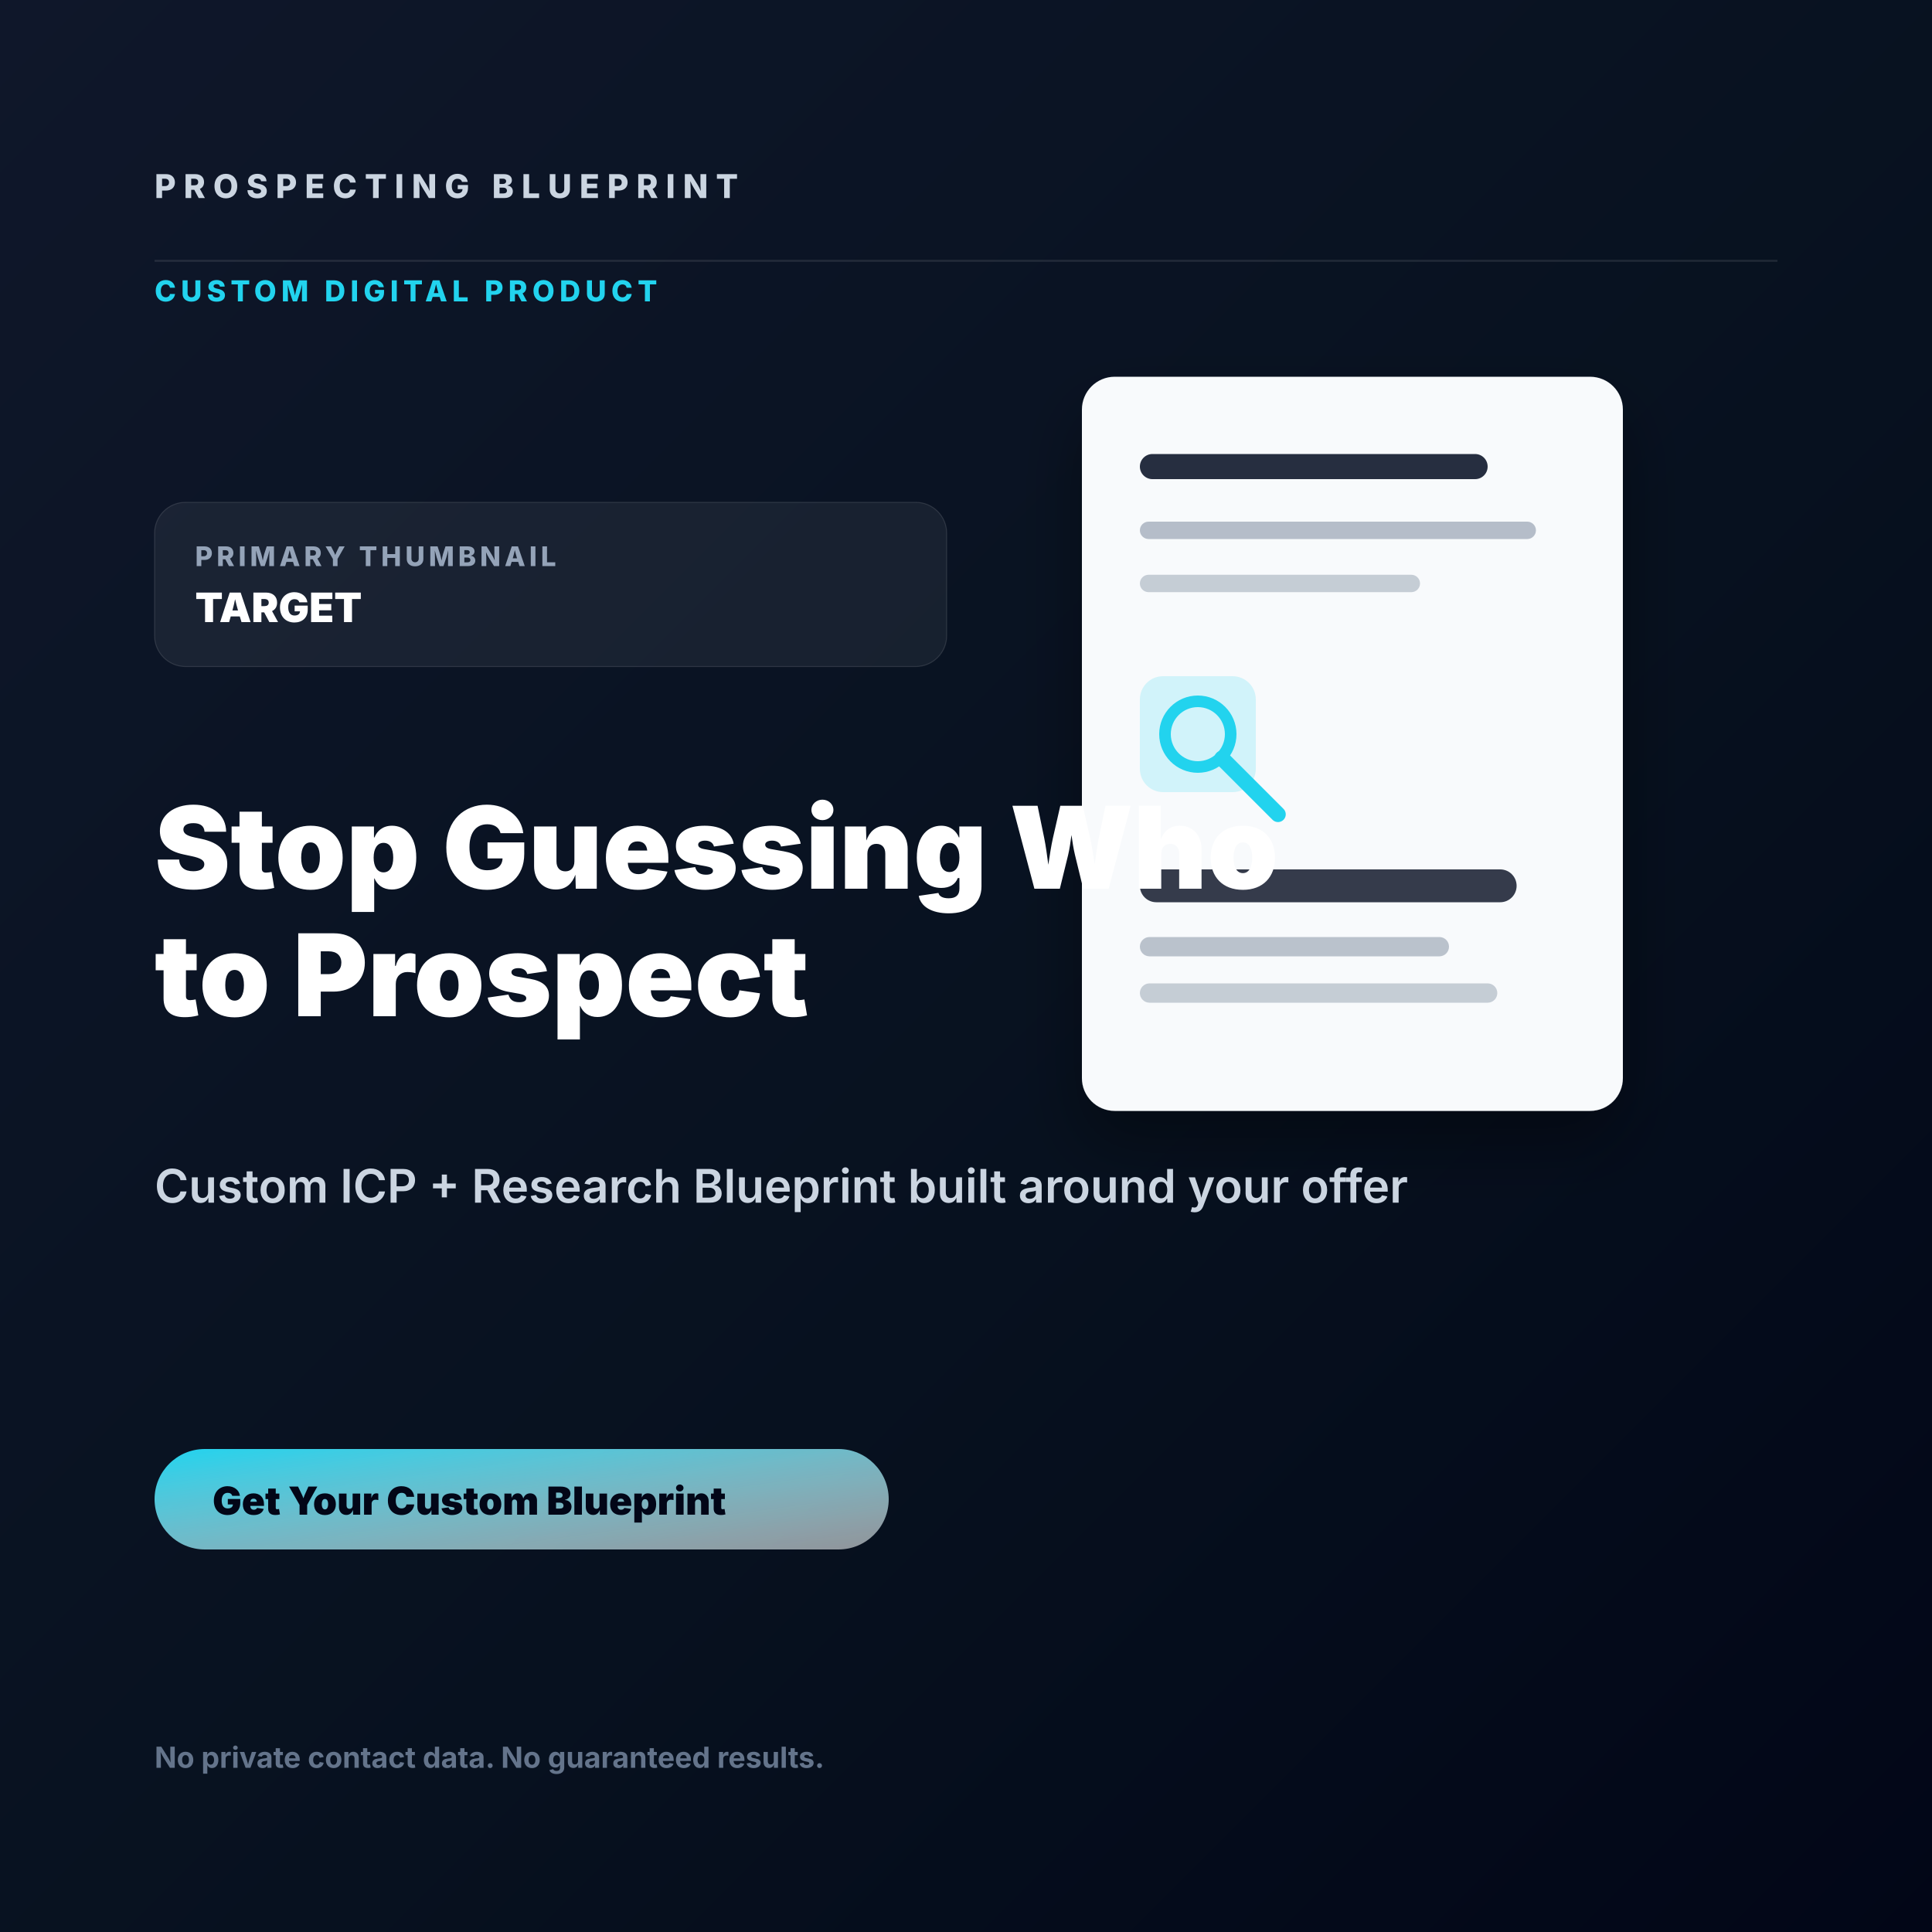
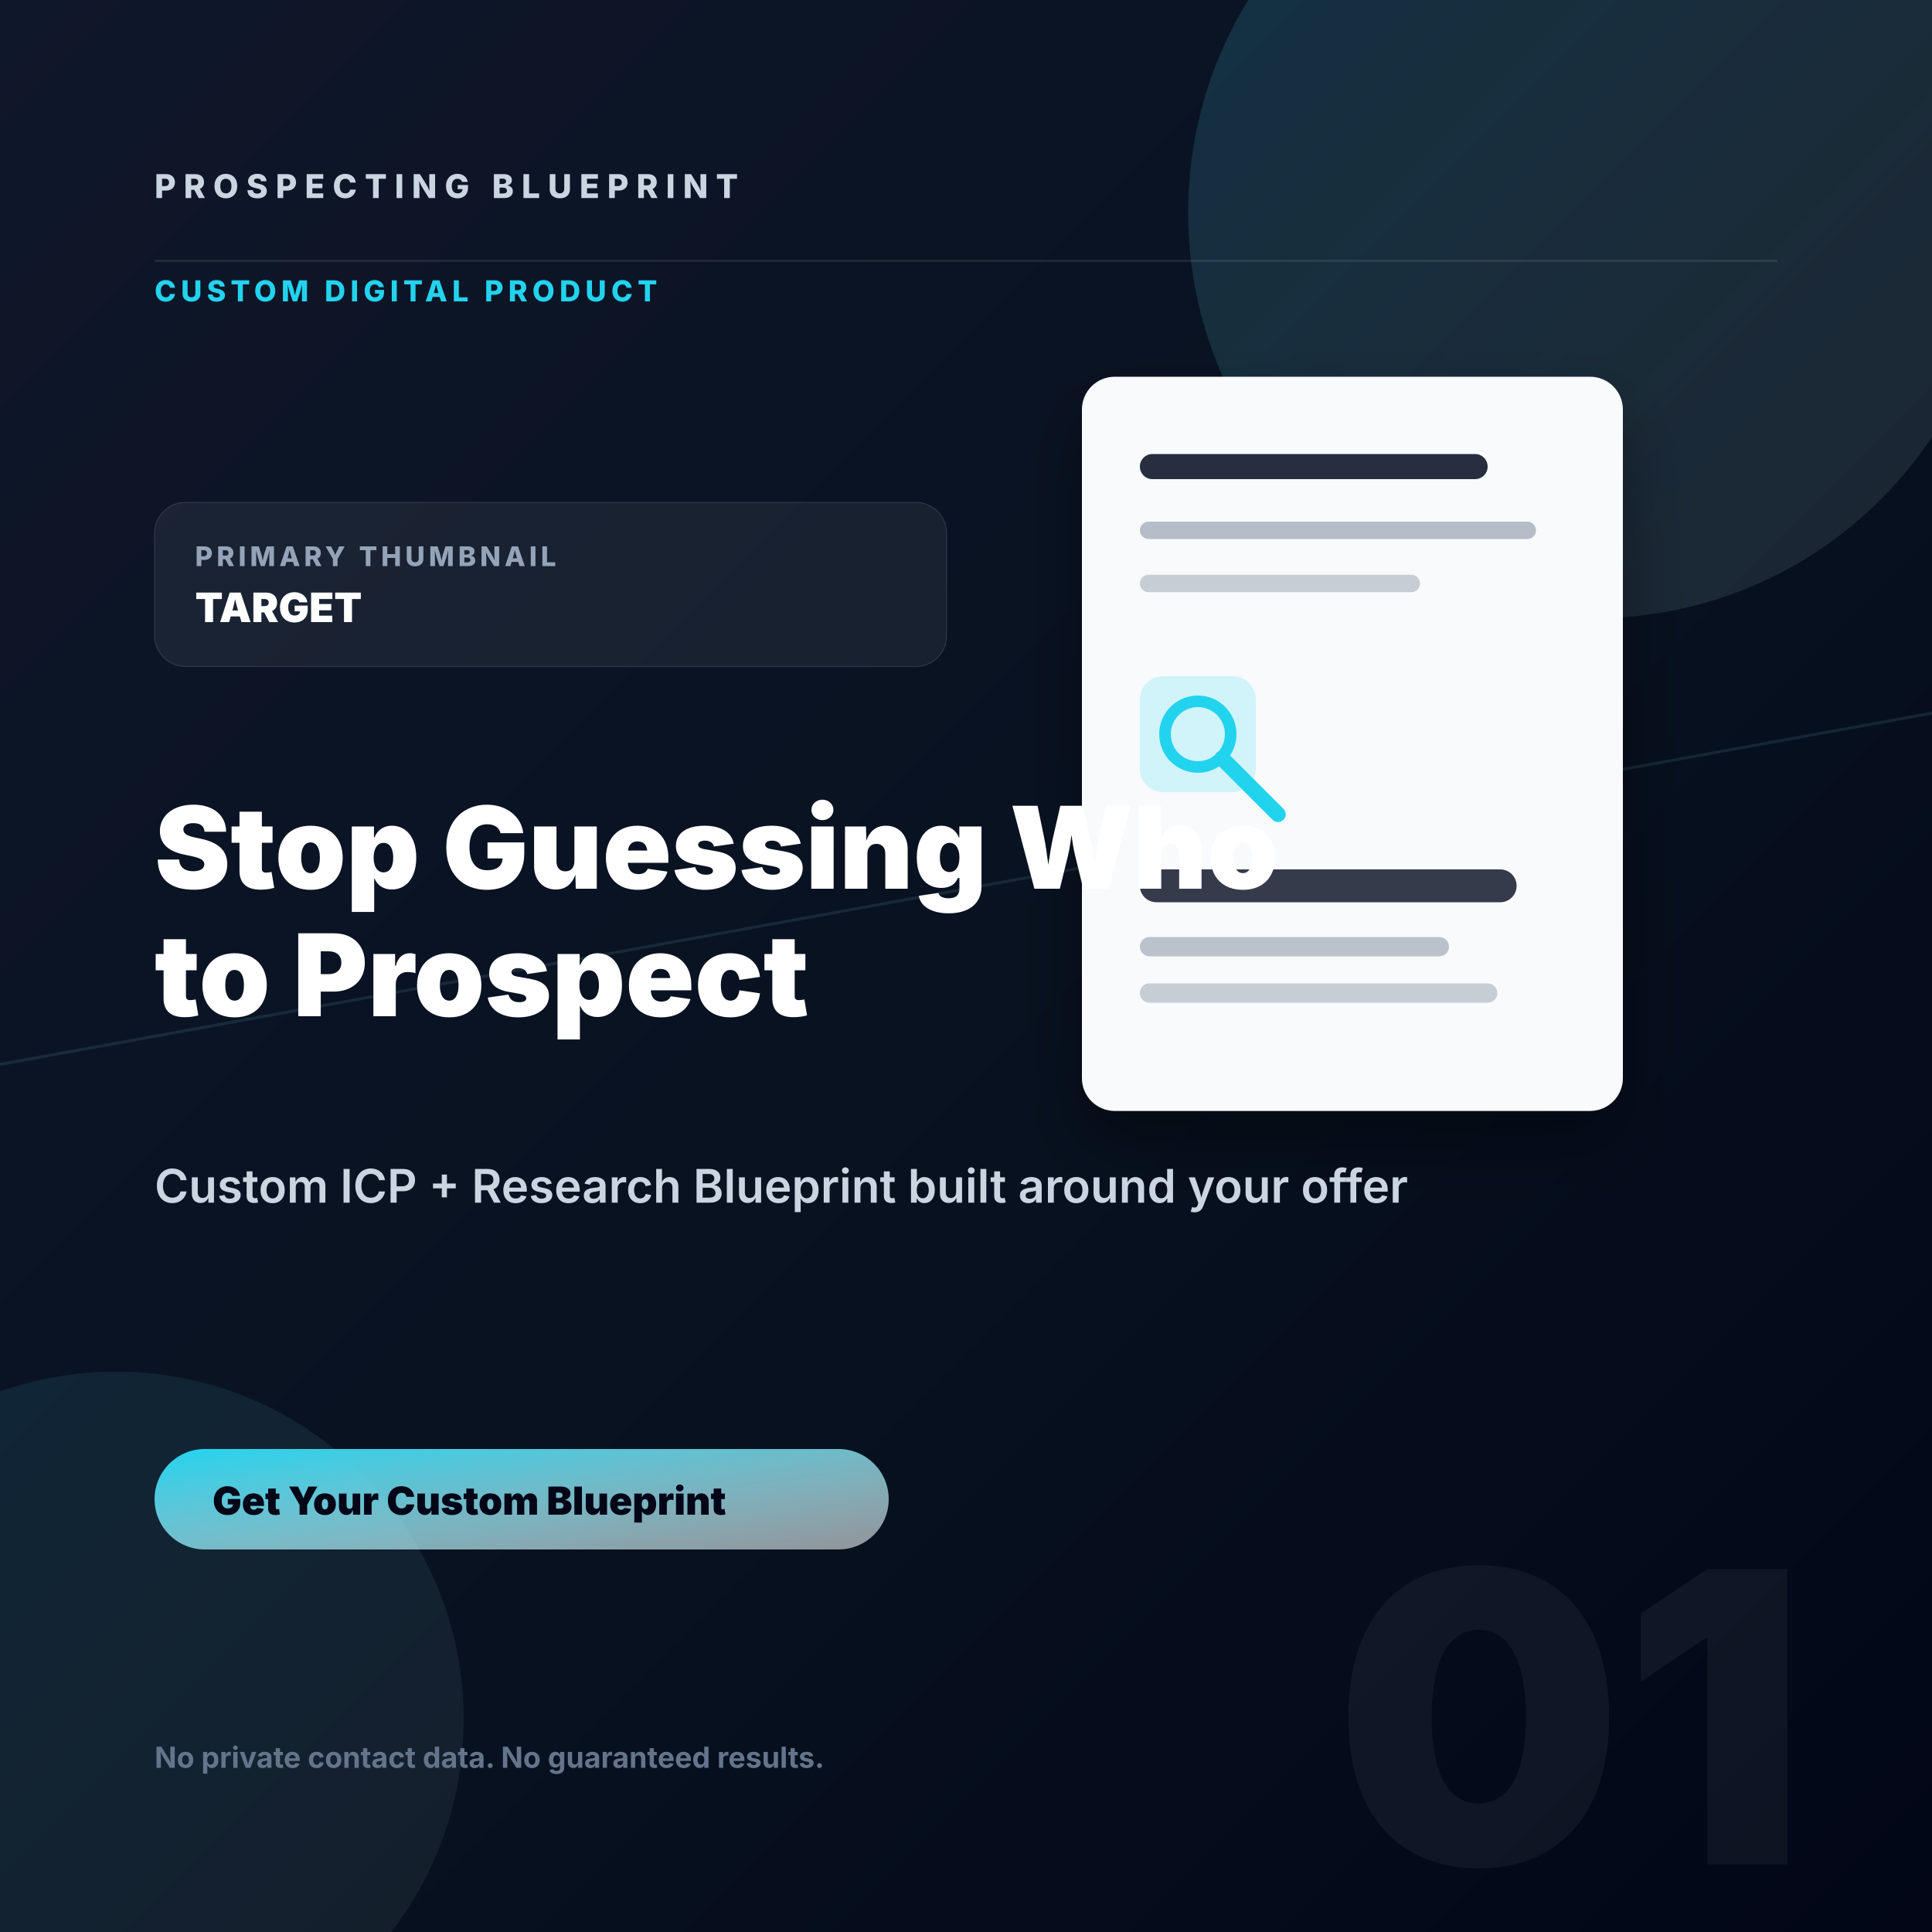
<svg xmlns="http://www.w3.org/2000/svg" width="2000" height="2000" viewBox="0 0 2000 2000" role="img" aria-label="Stop Guessing Who to Prospect">
  <defs>
    <linearGradient id="bg" x1="0" y1="0" x2="1" y2="1">
      <stop offset="0" stop-color="#0f172a" />
      <stop offset="0.58" stop-color="#07111f" />
      <stop offset="1" stop-color="#020617" />
    </linearGradient>
    <linearGradient id="accent" x1="0" y1="0" x2="1" y2="1">
      <stop offset="0" stop-color="#22d3ee" />
      <stop offset="1" stop-color="#ffffff" stop-opacity="0.55" />
    </linearGradient>
    <filter id="shadow" x="-20%" y="-20%" width="140%" height="140%">
      <feDropShadow dx="0" dy="36" stdDeviation="34" flood-color="#000000" flood-opacity="0.36" />
    </filter>
  </defs>
  <rect width="2000" height="2000" fill="url(#bg)" />
+   <g>
+     <circle cx="1650" cy="220" r="420" fill="url(#accent)" opacity="0.16" />
+     <circle cx="120" cy="1780" r="360" fill="url(#accent)" opacity="0.10" />
+   </g>
+   <path d="M-100 1120 L2100 720" stroke="url(#accent)" stroke-width="3" opacity="0.14" />
+   <text x="1870" y="1930" text-anchor="end" fill="rgba(255,255,255,.05)" font-family="Inter, Arial, sans-serif" font-size="420" font-weight="900">01</text>
  <path d="M160 270h1680" stroke="rgba(255,255,255,.1)" stroke-width="2" />
  <text x="160" y="205" fill="#cbd5e1" font-family="Inter, Arial, sans-serif" font-size="34" font-weight="800" letter-spacing="8">PROSPECTING BLUEPRINT</text>
  <text x="160" y="312" fill="#22d3ee" font-family="Inter, Arial, sans-serif" font-size="30" font-weight="800" letter-spacing="5">CUSTOM DIGITAL PRODUCT</text>
  <g filter="url(#shadow)">
    <rect x="1120" y="390" width="560" height="760" rx="34" fill="#f8fafc" />
    <rect x="1180" y="470" width="360" height="26" rx="13" fill="#0f172a" opacity="0.9" />
    <rect x="1180" y="540" width="410" height="18" rx="9" fill="#64748b" opacity="0.45" />
    <rect x="1180" y="595" width="290" height="18" rx="9" fill="#64748b" opacity="0.34" />
    <rect x="1180" y="700" width="120" height="120" rx="24" fill="#22d3ee" opacity="0.18" />
    <circle cx="1240" cy="760" r="34" fill="none" stroke="#22d3ee" stroke-width="12" />
    <path d="M1265 785l58 58" stroke="#22d3ee" stroke-width="16" stroke-linecap="round" />
    <rect x="1180" y="900" width="390" height="34" rx="17" fill="#0f172a" opacity="0.84" />
    <rect x="1180" y="970" width="320" height="20" rx="10" fill="#64748b" opacity="0.42" />
    <rect x="1180" y="1018" width="370" height="20" rx="10" fill="#64748b" opacity="0.34" />
  </g>
  <g transform="translate(160 520)">
    <rect x="0" y="0" width="820" height="170" rx="32" fill="rgba(255,255,255,.06)" stroke="rgba(255,255,255,.12)" />
    <text x="42" y="66" fill="#94a3b8" font-family="Inter, Arial, sans-serif" font-size="28" font-weight="800" letter-spacing="4">PRIMARY THUMBNAIL</text>
    <text x="42" y="124" fill="#ffffff" font-family="Inter, Arial, sans-serif" font-size="42" font-weight="900">TARGET</text>
  </g>
  <text x="160" y="920" fill="#ffffff" font-family="Inter, Arial, sans-serif" font-size="118" font-weight="900">
    <tspan x="160" dy="0">Stop Guessing Who</tspan>
    <tspan x="160" dy="132">to Prospect</tspan>
  </text>
  <text x="160" y="1245" fill="#cbd5e1" font-family="Inter, Arial, sans-serif" font-size="48" font-weight="600">
    <tspan x="160" dy="0">Custom ICP + Research Blueprint built around your offer</tspan>
    <tspan x="160" dy="66" />
  </text>
  <rect x="160" y="1500" width="760" height="104" rx="52" fill="url(#accent)" />
  <text x="220" y="1568" fill="#020617" font-family="Inter, Arial, sans-serif" font-size="40" font-weight="900">Get Your Custom Blueprint</text>
  <text x="160" y="1830" fill="#64748b" font-family="Inter, Arial, sans-serif" font-size="30" font-weight="700">No private contact data. No guaranteed results.</text>
</svg>
